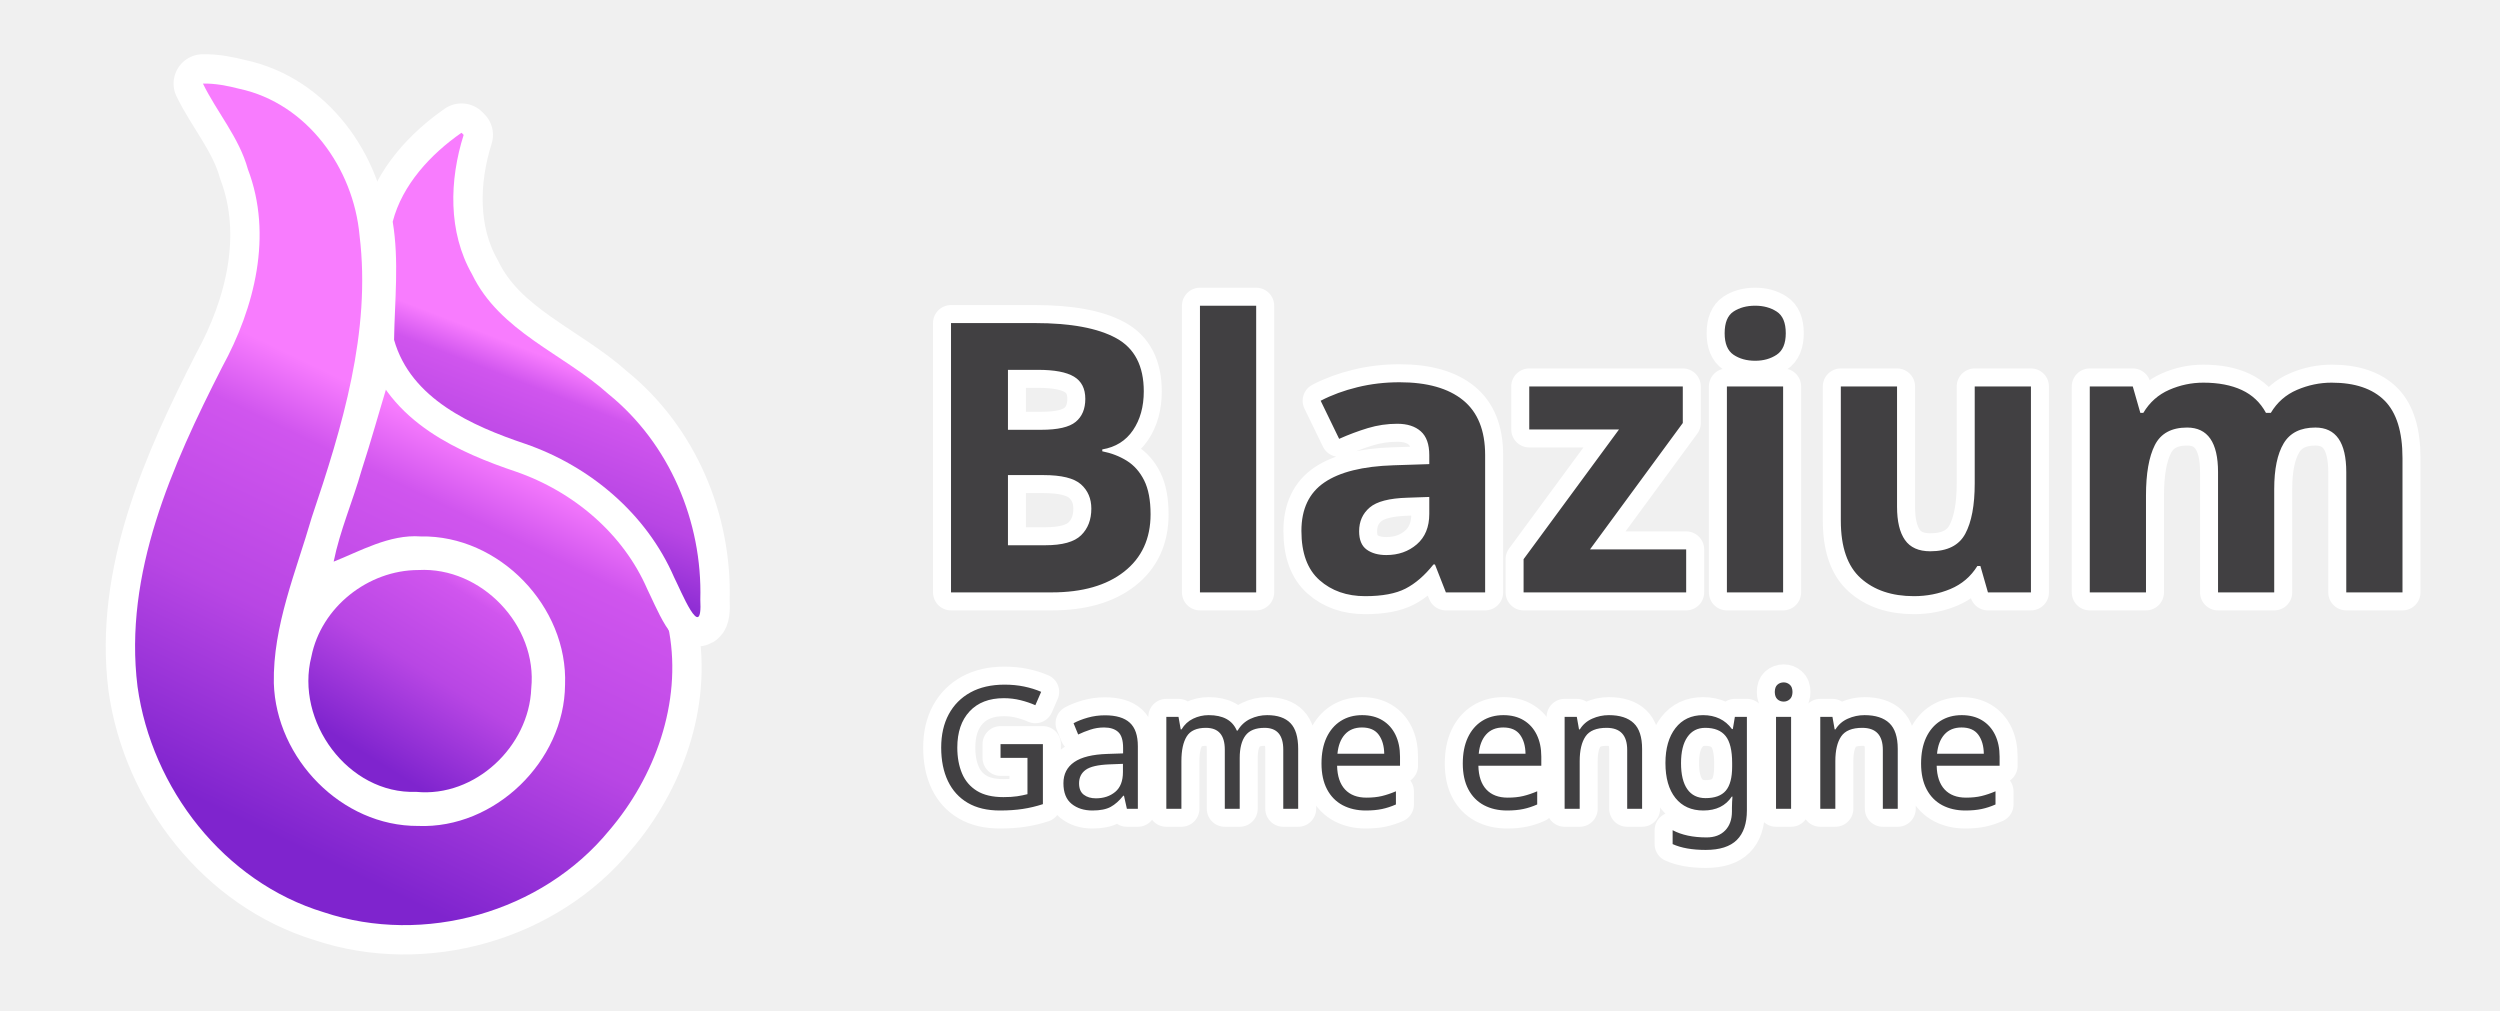
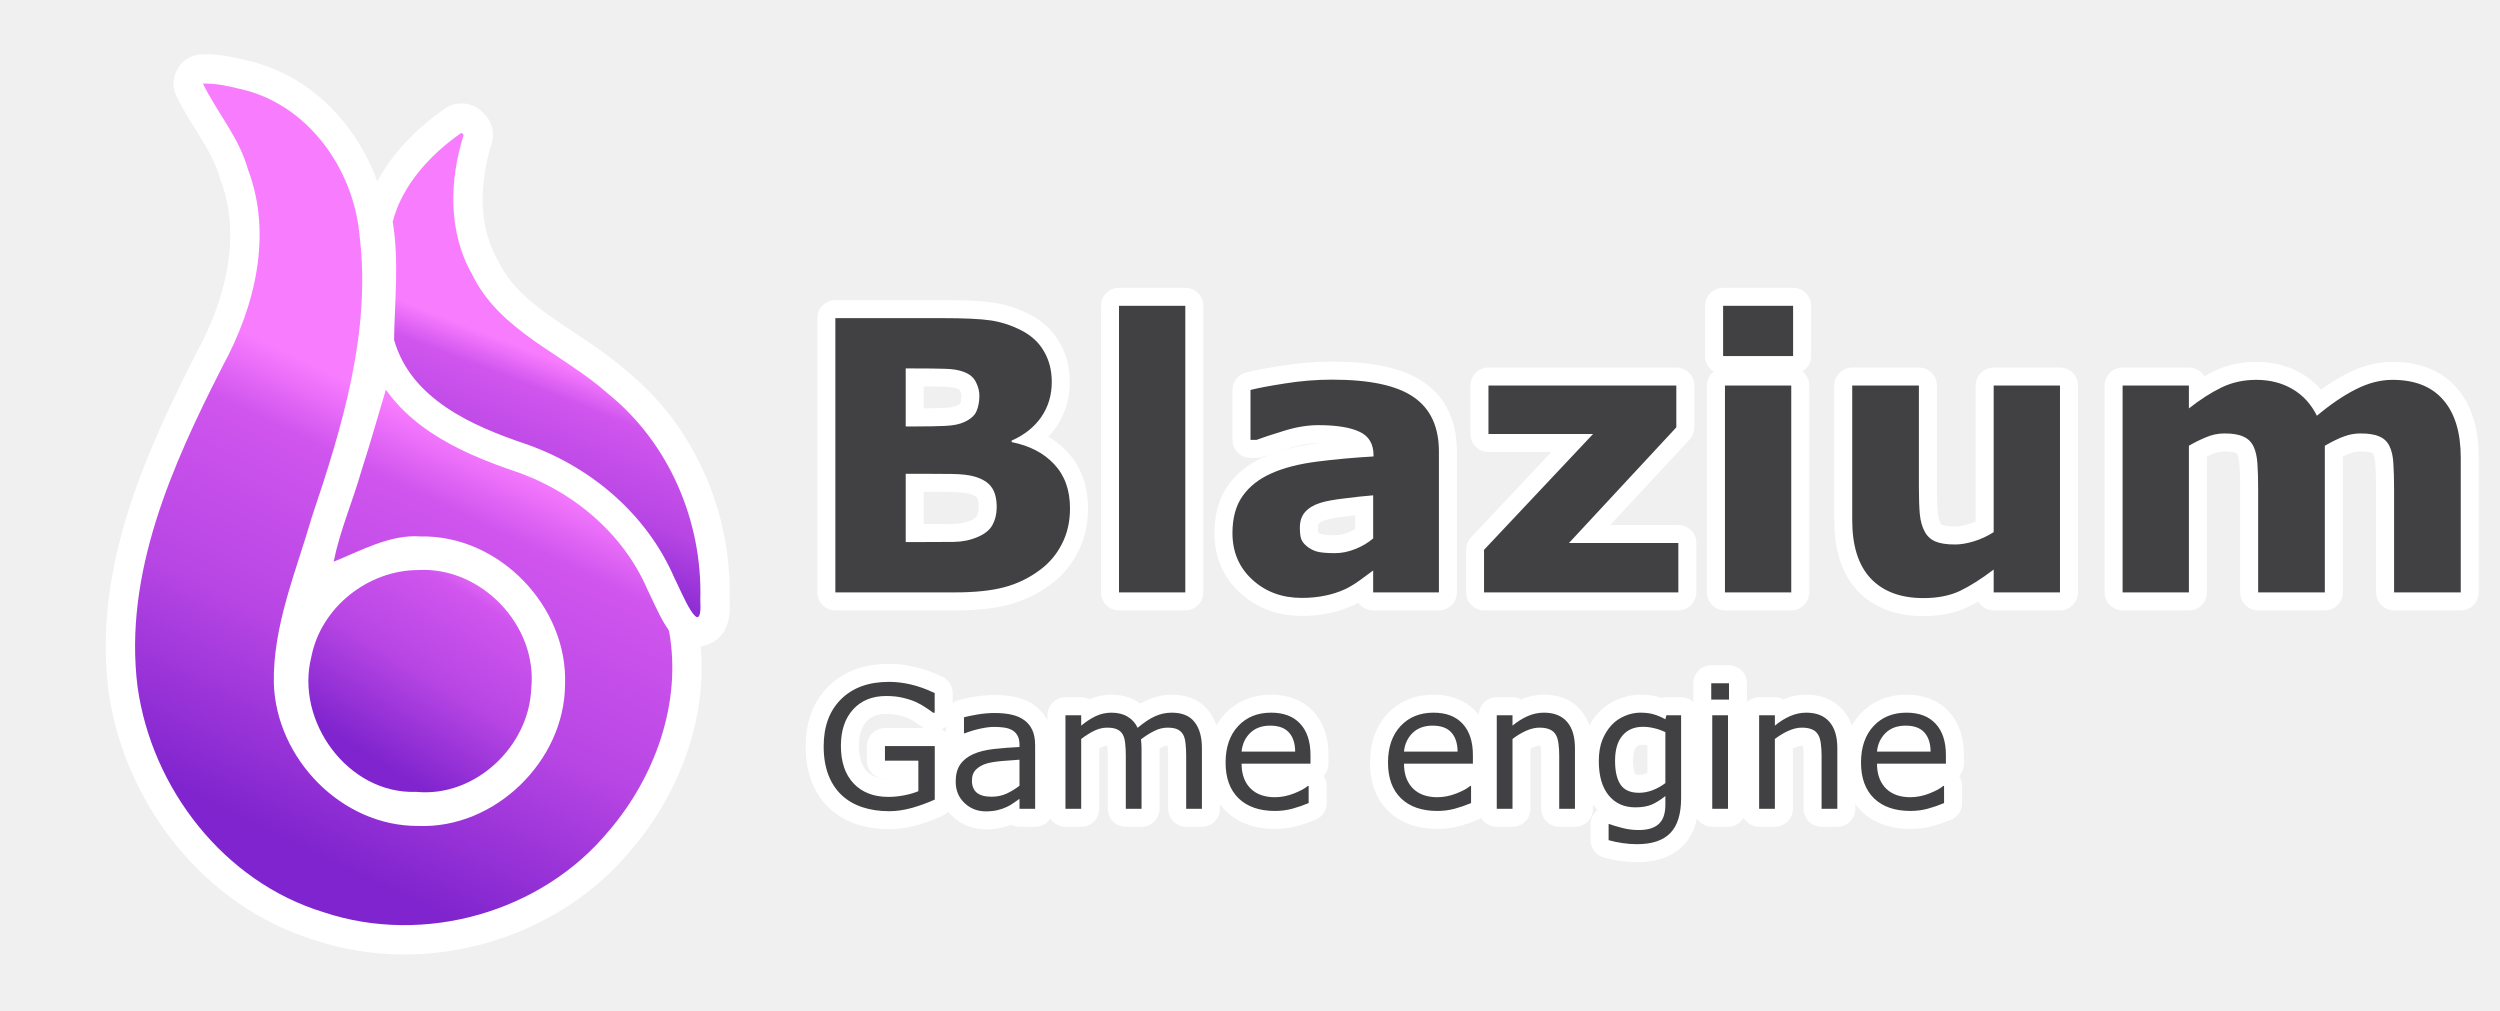
- <svg xmlns="http://www.w3.org/2000/svg" xmlns:xlink="http://www.w3.org/1999/xlink" width="1024" height="414">
-   <defs>
+ <svg xmlns="http://www.w3.org/2000/svg" xmlns:xlink="http://www.w3.org/1999/xlink" width="1024" height="414" version="1.1" id="svg15">
+   <defs id="defs12">
    <linearGradient id="c">
-       <stop offset=".045" stop-color="#7f24ce" />
-       <stop offset=".468" stop-color="#b846e4" />
-       <stop offset=".825" stop-color="#d055ee" />
-       <stop offset="1" stop-color="#f87cfe" />
+       <stop offset=".045" stop-color="#7f24ce" id="stop1" />
+       <stop offset=".468" stop-color="#b846e4" id="stop2" />
+       <stop offset=".825" stop-color="#d055ee" id="stop3" />
+       <stop offset="1" stop-color="#f87cfe" id="stop4" />
    </linearGradient>
    <linearGradient id="b">
-       <stop offset=".045" stop-color="#7f24ce" />
-       <stop offset=".478" stop-color="#b846e4" />
-       <stop offset=".848" stop-color="#d055ee" />
-       <stop offset="1" stop-color="#f87cfe" />
+       <stop offset=".045" stop-color="#7f24ce" id="stop5" />
+       <stop offset=".478" stop-color="#b846e4" id="stop6" />
+       <stop offset=".848" stop-color="#d055ee" id="stop7" />
+       <stop offset="1" stop-color="#f87cfe" id="stop8" />
    </linearGradient>
    <linearGradient id="a">
-       <stop offset=".045" stop-color="#7f24ce" />
-       <stop offset=".468" stop-color="#b846e4" />
-       <stop offset=".848" stop-color="#d055ee" />
-       <stop offset="1" stop-color="#f87cfe" />
+       <stop offset=".045" stop-color="#7f24ce" id="stop9" />
+       <stop offset=".468" stop-color="#b846e4" id="stop10" />
+       <stop offset=".848" stop-color="#d055ee" id="stop11" />
+       <stop offset="1" stop-color="#f87cfe" id="stop12" />
    </linearGradient>
    <linearGradient xlink:href="#a" id="g" x1="635.831" x2="721.822" y1="589.778" y2="368.408" gradientTransform="translate(-23.58 17.032)scale(.3755)" gradientUnits="userSpaceOnUse" />
    <linearGradient xlink:href="#b" id="f" x1="269.585" x2="488.27" y1="847.204" y2="393.079" gradientTransform="translate(-23.58 17.032)scale(.3755)" gradientUnits="userSpaceOnUse" />
    <linearGradient xlink:href="#c" id="d" x1="496.519" x2="635.831" y1="813.477" y2="589.778" gradientTransform="translate(-23.58 17.032)scale(.3755)" gradientUnits="userSpaceOnUse" />
  </defs>
-   <path fill="url(#d)" stroke="#fff" stroke-linecap="round" stroke-linejoin="round" stroke-width="24.032" d="m 171.383,233.485 c 25.804,-1.42 48.862,22.764 46.218,48.475 -0.887,23.806 -23.009,44.734 -47.117,42.387 -28.001,1.028 -49.673,-29.016 -42.942,-55.389 4,-20.293 23.305,-35.468 43.84,-35.474 z" paint-order="markers stroke fill" style="mix-blend-mode:normal" />
-   <path fill="url(#f)" stroke="#fff" stroke-linecap="round" stroke-linejoin="round" stroke-width="24.032" d="m 83.117,34.229 c 5.64,11.591 14.848,22.131 18.413,35.067 10.281,26.95 2.82,56.663 -10.558,81.098 -20.491,40.237 -40.378,84.604 -34.646,130.82 5.79,41.75 35.465,80.06 76.31,92.455 41,13.686 89.303,0.054 116.792,-33.404 18.862,-21.989 29.846,-52.452 24.677,-81.403 -7.864,-32.19 -32.948,-58.979 -64.674,-68.674 -19.224,-6.423 -38.176,-16.029 -50.849,-32.3 -3.153,10.351 -6.735,23.249 -10.496,34.802 -3.55,12.511 -8.861,24.653 -11.42,37.359 10.527,-4.14 22.878,-11.287 35.646,-10.322 32.138,-0.623 60.402,28.735 59.133,60.77 -0.259,31.284 -28.775,59.065 -60.204,57.811 -31.309,0.142 -58.144,-27.571 -59.081,-58.49 -0.429,-23.462 9.107,-45.683 15.538,-67.909 12.45,-36.9 24.386,-76.078 19.574,-115.44 C 144.821,69.001 125.865,42.37 98.079,36.381 93.196,35.123 88.182,34.131 83.117,34.229 Z" paint-order="markers stroke fill" style="mix-blend-mode:normal" />
-   <path fill="url(#g)" stroke="#fff" stroke-linecap="round" stroke-linejoin="round" stroke-width="24.032" d="m 189.029,54.376 c -12.594,8.747 -24.293,21.347 -28.176,36.441 2.671,16.027 0.802,32.396 0.56,48.396 6.855,24.185 31.904,35.215 53.723,42.575 26.602,9.179 49.674,28.651 60.99,54.695 2.64,5.145 11.718,27.604 10.722,9.111 0.905,-31.9 -12.663,-63.969 -37.636,-84.196 -18.439,-16.556 -44.487,-25.509 -55.88,-49.096 -9.866,-17.307 -9.282,-38.517 -3.42,-57.042 l -0.442,-0.442 z" paint-order="markers stroke fill" style="mix-blend-mode:normal" />
-   <g fill="#414042" stroke="#fff" stroke-linejoin="round" stroke-width="14" font-family="'Inter Alia'" paint-order="stroke fill markers">
-     <text xml:space="preserve" x="413.602" y="245.49" font-size="12" font-weight="700" style="-inkscape-font-specification:&quot;Inter Alia, Bold&quot;;font-variant-ligatures:normal;font-variant-caps:normal;font-variant-numeric:normal;font-variant-east-asian:normal;text-align:start" transform="translate(-60.07 -15.965)scale(1.05342)">
-       <tspan x="413.602" y="245.49" font-size="146.667" style="-inkscape-font-specification:&quot;Inter Alia, Bold&quot;;font-variant-ligatures:normal;font-variant-caps:normal;font-variant-numeric:normal;font-variant-east-asian:normal">Blazium</tspan>
-     </text>
-     <text xml:space="preserve" x="418.92" y="329.631" font-size="80" font-weight="500" style="-inkscape-font-specification:&quot;Inter Alia, Medium&quot;;font-variant-ligatures:normal;font-variant-caps:normal;font-variant-numeric:normal;font-variant-east-asian:normal;text-align:start" transform="translate(-60.07 -15.965)scale(1.05342)">
-       <tspan x="418.92" y="329.631" font-size="66.667" font-weight="400" style="-inkscape-font-specification:&quot;Inter Alia, Normal&quot;;font-variant-ligatures:normal;font-variant-caps:normal;font-variant-numeric:normal;font-variant-east-asian:normal">Game engine</tspan>
-     </text>
+   <path fill="url(#d)" stroke="#fff" stroke-linecap="round" stroke-linejoin="round" stroke-width="24.032" d="m 171.383,233.485 c 25.804,-1.42 48.862,22.764 46.218,48.475 -0.887,23.806 -23.009,44.734 -47.117,42.387 -28.001,1.028 -49.673,-29.016 -42.942,-55.389 4,-20.293 23.305,-35.468 43.84,-35.474 z" paint-order="markers stroke fill" style="mix-blend-mode:normal" id="path12" />
+   <path fill="url(#f)" stroke="#fff" stroke-linecap="round" stroke-linejoin="round" stroke-width="24.032" d="m 83.117,34.229 c 5.64,11.591 14.848,22.131 18.413,35.067 10.281,26.95 2.82,56.663 -10.558,81.098 -20.491,40.237 -40.378,84.604 -34.646,130.82 5.79,41.75 35.465,80.06 76.31,92.455 41,13.686 89.303,0.054 116.792,-33.404 18.862,-21.989 29.846,-52.452 24.677,-81.403 -7.864,-32.19 -32.948,-58.979 -64.674,-68.674 -19.224,-6.423 -38.176,-16.029 -50.849,-32.3 -3.153,10.351 -6.735,23.249 -10.496,34.802 -3.55,12.511 -8.861,24.653 -11.42,37.359 10.527,-4.14 22.878,-11.287 35.646,-10.322 32.138,-0.623 60.402,28.735 59.133,60.77 -0.259,31.284 -28.775,59.065 -60.204,57.811 -31.309,0.142 -58.144,-27.571 -59.081,-58.49 -0.429,-23.462 9.107,-45.683 15.538,-67.909 12.45,-36.9 24.386,-76.078 19.574,-115.44 C 144.821,69.001 125.865,42.37 98.079,36.381 93.196,35.123 88.182,34.131 83.117,34.229 Z" paint-order="markers stroke fill" style="mix-blend-mode:normal" id="path13" />
+   <path fill="url(#g)" stroke="#fff" stroke-linecap="round" stroke-linejoin="round" stroke-width="24.032" d="m 189.029,54.376 c -12.594,8.747 -24.293,21.347 -28.176,36.441 2.671,16.027 0.802,32.396 0.56,48.396 6.855,24.185 31.904,35.215 53.723,42.575 26.602,9.179 49.674,28.651 60.99,54.695 2.64,5.145 11.718,27.604 10.722,9.111 0.905,-31.9 -12.663,-63.969 -37.636,-84.196 -18.439,-16.556 -44.487,-25.509 -55.88,-49.096 -9.866,-17.307 -9.282,-38.517 -3.42,-57.042 l -0.442,-0.442 z" paint-order="markers stroke fill" style="mix-blend-mode:normal" id="path14" />
+   <g fill="#414042" stroke="#ffffff" stroke-linejoin="round" stroke-width="14" font-family="'Inter Alia'" paint-order="stroke fill markers" id="g15" transform="translate(-47.79827)">
+     <path style="font-weight:700;font-size:146.667px;-inkscape-font-specification:'Inter Alia, Bold'" d="m 518.446,212.834 q 0,7.734 -3.151,13.822 -3.079,6.087 -8.522,10.098 -6.302,4.727 -13.893,6.732 -7.52,2.005 -19.121,2.005 H 427.209 V 138.856 h 41.393 q 12.891,0 18.835,0.859 6.016,0.859 11.888,3.796 6.087,3.079 9.023,8.307 3.008,5.156 3.008,11.816 0,7.734 -4.082,13.678 -4.082,5.872 -11.53,9.167 v 0.573 q 10.456,2.077 16.543,8.594 6.159,6.517 6.159,17.188 z m -35.234,-43.828 q 0,-2.65 -1.361,-5.299 -1.289,-2.65 -4.655,-3.939 -3.008,-1.146 -7.52,-1.217 -4.44,-0.143 -12.533,-0.143 h -2.578 v 22.559 h 4.297 q 6.517,0 11.1,-0.215 4.583,-0.215 7.233,-1.432 3.724,-1.647 4.87,-4.225 1.146,-2.65 1.146,-6.087 z m 6.732,43.399 q 0,-5.085 -2.005,-7.806 -1.934,-2.793 -6.66,-4.154 -3.223,-0.931 -8.88,-1.003 -5.658,-0.072 -11.816,-0.072 h -6.016 v 26.569 h 2.005 q 11.602,0 16.615,-0.072 5.013,-0.072 9.238,-1.862 4.297,-1.79 5.872,-4.727 1.647,-3.008 1.647,-6.875 z m 73.334,33.086 H 537.496 V 134.057 h 25.781 z m 73.047,-20.983 v -16.758 q -5.228,0.43 -11.315,1.217 -6.087,0.716 -9.238,1.719 -3.867,1.217 -5.944,3.581 -2.005,2.292 -2.005,6.087 0,2.507 0.43,4.082 0.43,1.576 2.148,3.008 1.647,1.432 3.939,2.148 2.292,0.645 7.161,0.645 3.867,0 7.806,-1.576 4.01,-1.576 7.018,-4.154 z m 0,12.461 q -2.077,1.576 -5.156,3.796 -3.079,2.22 -5.801,3.509 -3.796,1.719 -7.878,2.507 -4.082,0.859 -8.952,0.859 -11.458,0 -19.193,-7.09 -7.734,-7.09 -7.734,-18.119 0,-8.809 3.939,-14.395 3.939,-5.586 11.172,-8.809 7.161,-3.223 17.76,-4.583 10.599,-1.361 21.986,-2.005 v -0.43 q 0,-6.66 -5.443,-9.167 -5.443,-2.578 -16.042,-2.578 -6.374,0 -13.607,2.292 -7.233,2.22 -10.384,3.438 h -2.363 V 166.785 q 4.082,-1.074 13.249,-2.507 9.238,-1.504 18.477,-1.504 21.986,0 31.725,6.803 9.811,6.732 9.811,21.198 v 54.714 h -25.566 z m 118.666,8.522 H 679.436 V 228.947 l 42.396,-45.046 h -40.677 v -18.835 h 73.047 v 16.257 l -41.751,44.974 h 42.539 z m 43.9,0 h -25.781 v -80.423 h 25.781 z m 0.716,-91.882 h -27.214 v -19.551 h 27.214 z m 103.77,91.882 h -25.781 v -8.88 q -7.161,5.443 -13.105,8.307 -5.944,2.793 -14.18,2.793 -13.32,0 -20.553,-7.663 -7.161,-7.663 -7.161,-22.63 v -52.35 h 25.925 v 39.889 q 0,6.087 0.358,10.169 0.43,4.01 1.862,6.66 1.361,2.65 4.082,3.867 2.793,1.217 7.734,1.217 3.294,0 7.305,-1.217 4.01,-1.217 7.734,-3.581 v -57.005 h 25.781 z m 102.982,-57.005 v 57.005 h -25.925 v -40.176 q 0,-5.872 -0.286,-9.954 -0.286,-4.154 -1.576,-6.732 -1.289,-2.578 -3.939,-3.724 -2.578,-1.217 -7.305,-1.217 -3.796,0 -7.376,1.576 -3.581,1.504 -6.445,3.223 v 57.005 h -25.781 v -80.423 h 25.781 v 8.88 q 6.66,-5.228 12.747,-8.164 6.087,-2.936 13.464,-2.936 7.949,0 14.036,3.581 6.087,3.509 9.525,10.384 7.734,-6.517 15.039,-10.241 7.305,-3.724 14.323,-3.724 13.034,0 19.766,7.806 6.803,7.806 6.803,22.487 v 52.35 h -25.925 v -40.176 q 0,-5.944 -0.286,-10.026 -0.215,-4.082 -1.504,-6.66 -1.218,-2.578 -3.867,-3.724 -2.65,-1.217 -7.448,-1.217 -3.223,0 -6.302,1.146 -3.079,1.074 -7.519,3.652 z" id="text14" transform="matrix(1.05342,0,0,1.05342,-60.07,-15.965)" aria-label="Blazium" />
+     <path style="font-size:66.667px;-inkscape-font-specification:'Inter Alia, Normal'" d="m 465.86,326.05 q -3.971,1.823 -8.691,3.19 -4.688,1.335 -9.082,1.335 -5.664,0 -10.384,-1.563 -4.72,-1.563 -8.04,-4.688 -3.353,-3.158 -5.176,-7.878 -1.823,-4.753 -1.823,-11.1 0,-11.621 6.771,-18.327 6.803,-6.738 18.652,-6.738 4.134,0 8.431,1.009 4.329,0.977 9.31,3.353 v 7.65 h -0.586 q -1.009,-0.781 -2.93,-2.051 -1.921,-1.27 -3.776,-2.116 -2.246,-1.009 -5.111,-1.66 -2.832,-0.684 -6.445,-0.684 -8.138,0 -12.891,5.241 -4.72,5.208 -4.72,14.128 0,9.408 4.948,14.649 4.948,5.208 13.477,5.208 3.125,0 6.217,-0.618 3.125,-0.618 5.469,-1.595 v -11.882 h -12.988 v -5.664 h 19.369 z m 39.03,3.581 h -6.087 v -3.874 q -0.814,0.553 -2.214,1.563 -1.367,0.977 -2.669,1.563 -1.53,0.749 -3.516,1.237 -1.986,0.521 -4.655,0.521 -4.915,0 -8.333,-3.255 -3.418,-3.255 -3.418,-8.301 0,-4.134 1.758,-6.673 1.79,-2.572 5.078,-4.036 3.32,-1.465 7.975,-1.986 4.655,-0.521 9.994,-0.781 v -0.944 q 0,-2.083 -0.749,-3.451 -0.716,-1.367 -2.083,-2.148 -1.302,-0.749 -3.125,-1.009 -1.823,-0.26 -3.809,-0.26 -2.409,0 -5.371,0.651 -2.962,0.618 -6.12,1.823 h -0.326 v -6.217 q 1.79,-0.488 5.176,-1.074 3.385,-0.586 6.673,-0.586 3.841,0 6.673,0.651 2.865,0.618 4.948,2.148 2.051,1.497 3.125,3.874 1.074,2.376 1.074,5.892 z m -6.087,-8.952 V 310.555 q -2.799,0.163 -6.608,0.488 -3.776,0.326 -5.99,0.944 -2.637,0.749 -4.264,2.344 -1.628,1.562 -1.628,4.329 0,3.125 1.888,4.72 1.888,1.563 5.762,1.563 3.223,0 5.892,-1.237 2.669,-1.27 4.948,-3.027 z m 70.931,8.952 h -6.12 v -20.703 q 0,-2.344 -0.228,-4.525 -0.195,-2.181 -0.879,-3.483 -0.749,-1.4 -2.148,-2.116 -1.4,-0.716 -4.036,-0.716 -2.572,0 -5.143,1.302 -2.572,1.27 -5.143,3.255 0.098,0.749 0.163,1.758 0.065,0.977 0.065,1.953 v 23.275 h -6.12 v -20.703 q 0,-2.409 -0.228,-4.557 -0.195,-2.181 -0.879,-3.483 -0.749,-1.4 -2.148,-2.083 -1.4,-0.716 -4.036,-0.716 -2.507,0 -5.046,1.237 -2.507,1.237 -5.013,3.158 v 27.149 h -6.12 v -36.361 h 6.12 v 4.036 q 2.865,-2.376 5.697,-3.711 2.865,-1.335 6.087,-1.335 3.711,0 6.283,1.563 2.604,1.563 3.874,4.329 3.711,-3.125 6.771,-4.492 3.06,-1.4 6.543,-1.4 5.99,0 8.822,3.646 2.865,3.613 2.865,10.124 z m 42.22,-17.546 h -26.791 q 0,3.353 1.009,5.859 1.009,2.474 2.767,4.069 1.693,1.562 4.004,2.344 2.344,0.781 5.143,0.781 3.711,0 7.454,-1.465 3.776,-1.497 5.371,-2.93 h 0.326 v 6.673 q -3.092,1.302 -6.315,2.181 -3.223,0.879 -6.771,0.879 -9.05,0 -14.128,-4.883 -5.078,-4.915 -5.078,-13.932 0,-8.919 4.85,-14.16 4.883,-5.241 12.826,-5.241 7.357,0 11.328,4.297 4.004,4.297 4.004,12.207 z m -5.957,-4.688 q -0.033,-4.818 -2.441,-7.454 -2.376,-2.637 -7.259,-2.637 -4.915,0 -7.845,2.897 -2.897,2.897 -3.288,7.194 z m 69.108,4.688 h -26.791 q 0,3.353 1.009,5.859 1.009,2.474 2.767,4.069 1.693,1.562 4.004,2.344 2.344,0.781 5.143,0.781 3.711,0 7.454,-1.465 3.776,-1.497 5.371,-2.93 h 0.326 v 6.673 q -3.092,1.302 -6.315,2.181 -3.223,0.879 -6.771,0.879 -9.05,0 -14.128,-4.883 -5.078,-4.915 -5.078,-13.932 0,-8.919 4.85,-14.16 4.883,-5.241 12.826,-5.241 7.357,0 11.328,4.297 4.004,4.297 4.004,12.207 z m -5.957,-4.688 q -0.033,-4.818 -2.441,-7.454 -2.376,-2.637 -7.259,-2.637 -4.915,0 -7.845,2.897 -2.897,2.897 -3.288,7.194 z m 45.638,22.233 h -6.12 v -20.703 q 0,-2.507 -0.293,-4.688 -0.293,-2.214 -1.074,-3.451 -0.814,-1.367 -2.344,-2.018 -1.53,-0.684 -3.971,-0.684 -2.507,0 -5.241,1.237 -2.734,1.237 -5.241,3.158 v 27.149 h -6.12 v -36.361 h 6.12 v 4.036 q 2.865,-2.376 5.925,-3.711 3.06,-1.335 6.283,-1.335 5.892,0 8.984,3.548 3.092,3.548 3.092,10.221 z m 41.276,-4.134 q 0,9.245 -4.199,13.574 -4.199,4.329 -12.923,4.329 -2.897,0 -5.664,-0.423 -2.734,-0.391 -5.404,-1.139 v -6.25 h 0.326 q 1.497,0.586 4.753,1.432 3.255,0.879 6.51,0.879 3.125,0 5.176,-0.749 2.051,-0.749 3.19,-2.083 1.139,-1.27 1.628,-3.06 0.488,-1.79 0.488,-4.004 v -3.32 q -2.767,2.214 -5.306,3.32 -2.507,1.074 -6.413,1.074 -6.51,0 -10.352,-4.688 -3.809,-4.72 -3.809,-13.281 0,-4.688 1.302,-8.073 1.335,-3.418 3.613,-5.892 2.116,-2.311 5.143,-3.581 3.027,-1.302 6.022,-1.302 3.158,0 5.273,0.651 2.148,0.618 4.525,1.921 l 0.391,-1.563 h 5.729 z m -6.12,-5.859 v -19.824 q -2.441,-1.107 -4.557,-1.562 -2.083,-0.488 -4.167,-0.488 -5.046,0 -7.943,3.385 -2.897,3.385 -2.897,9.831 0,6.12 2.148,9.277 2.148,3.158 7.129,3.158 2.669,0 5.339,-1.009 2.702,-1.042 4.948,-2.767 z m 24.74,-32.455 h -6.901 v -6.348 h 6.901 z m -0.391,42.448 h -6.12 v -36.361 h 6.12 z m 42.513,0 h -6.12 v -20.703 q 0,-2.507 -0.293,-4.688 -0.293,-2.214 -1.074,-3.451 -0.814,-1.367 -2.344,-2.018 -1.53,-0.684 -3.971,-0.684 -2.507,0 -5.241,1.237 -2.734,1.237 -5.241,3.158 v 27.149 h -6.12 v -36.361 h 6.12 v 4.036 q 2.865,-2.376 5.925,-3.711 3.06,-1.335 6.283,-1.335 5.892,0 8.984,3.548 3.092,3.548 3.092,10.221 z m 42.22,-17.546 h -26.791 q 0,3.353 1.009,5.859 1.009,2.474 2.767,4.069 1.693,1.562 4.004,2.344 2.344,0.781 5.143,0.781 3.711,0 7.454,-1.465 3.776,-1.497 5.371,-2.93 h 0.326 v 6.673 q -3.092,1.302 -6.315,2.181 -3.223,0.879 -6.771,0.879 -9.05,0 -14.128,-4.883 -5.078,-4.915 -5.078,-13.932 0,-8.919 4.85,-14.16 4.883,-5.241 12.826,-5.241 7.357,0 11.328,4.297 4.004,4.297 4.004,12.207 z m -5.957,-4.688 q -0.033,-4.818 -2.441,-7.454 -2.376,-2.637 -7.259,-2.637 -4.915,0 -7.845,2.897 -2.897,2.897 -3.288,7.194 z" id="text15" transform="matrix(1.05342,0,0,1.05342,-60.07,-15.965)" aria-label="Game engine" />
  </g>
</svg>
